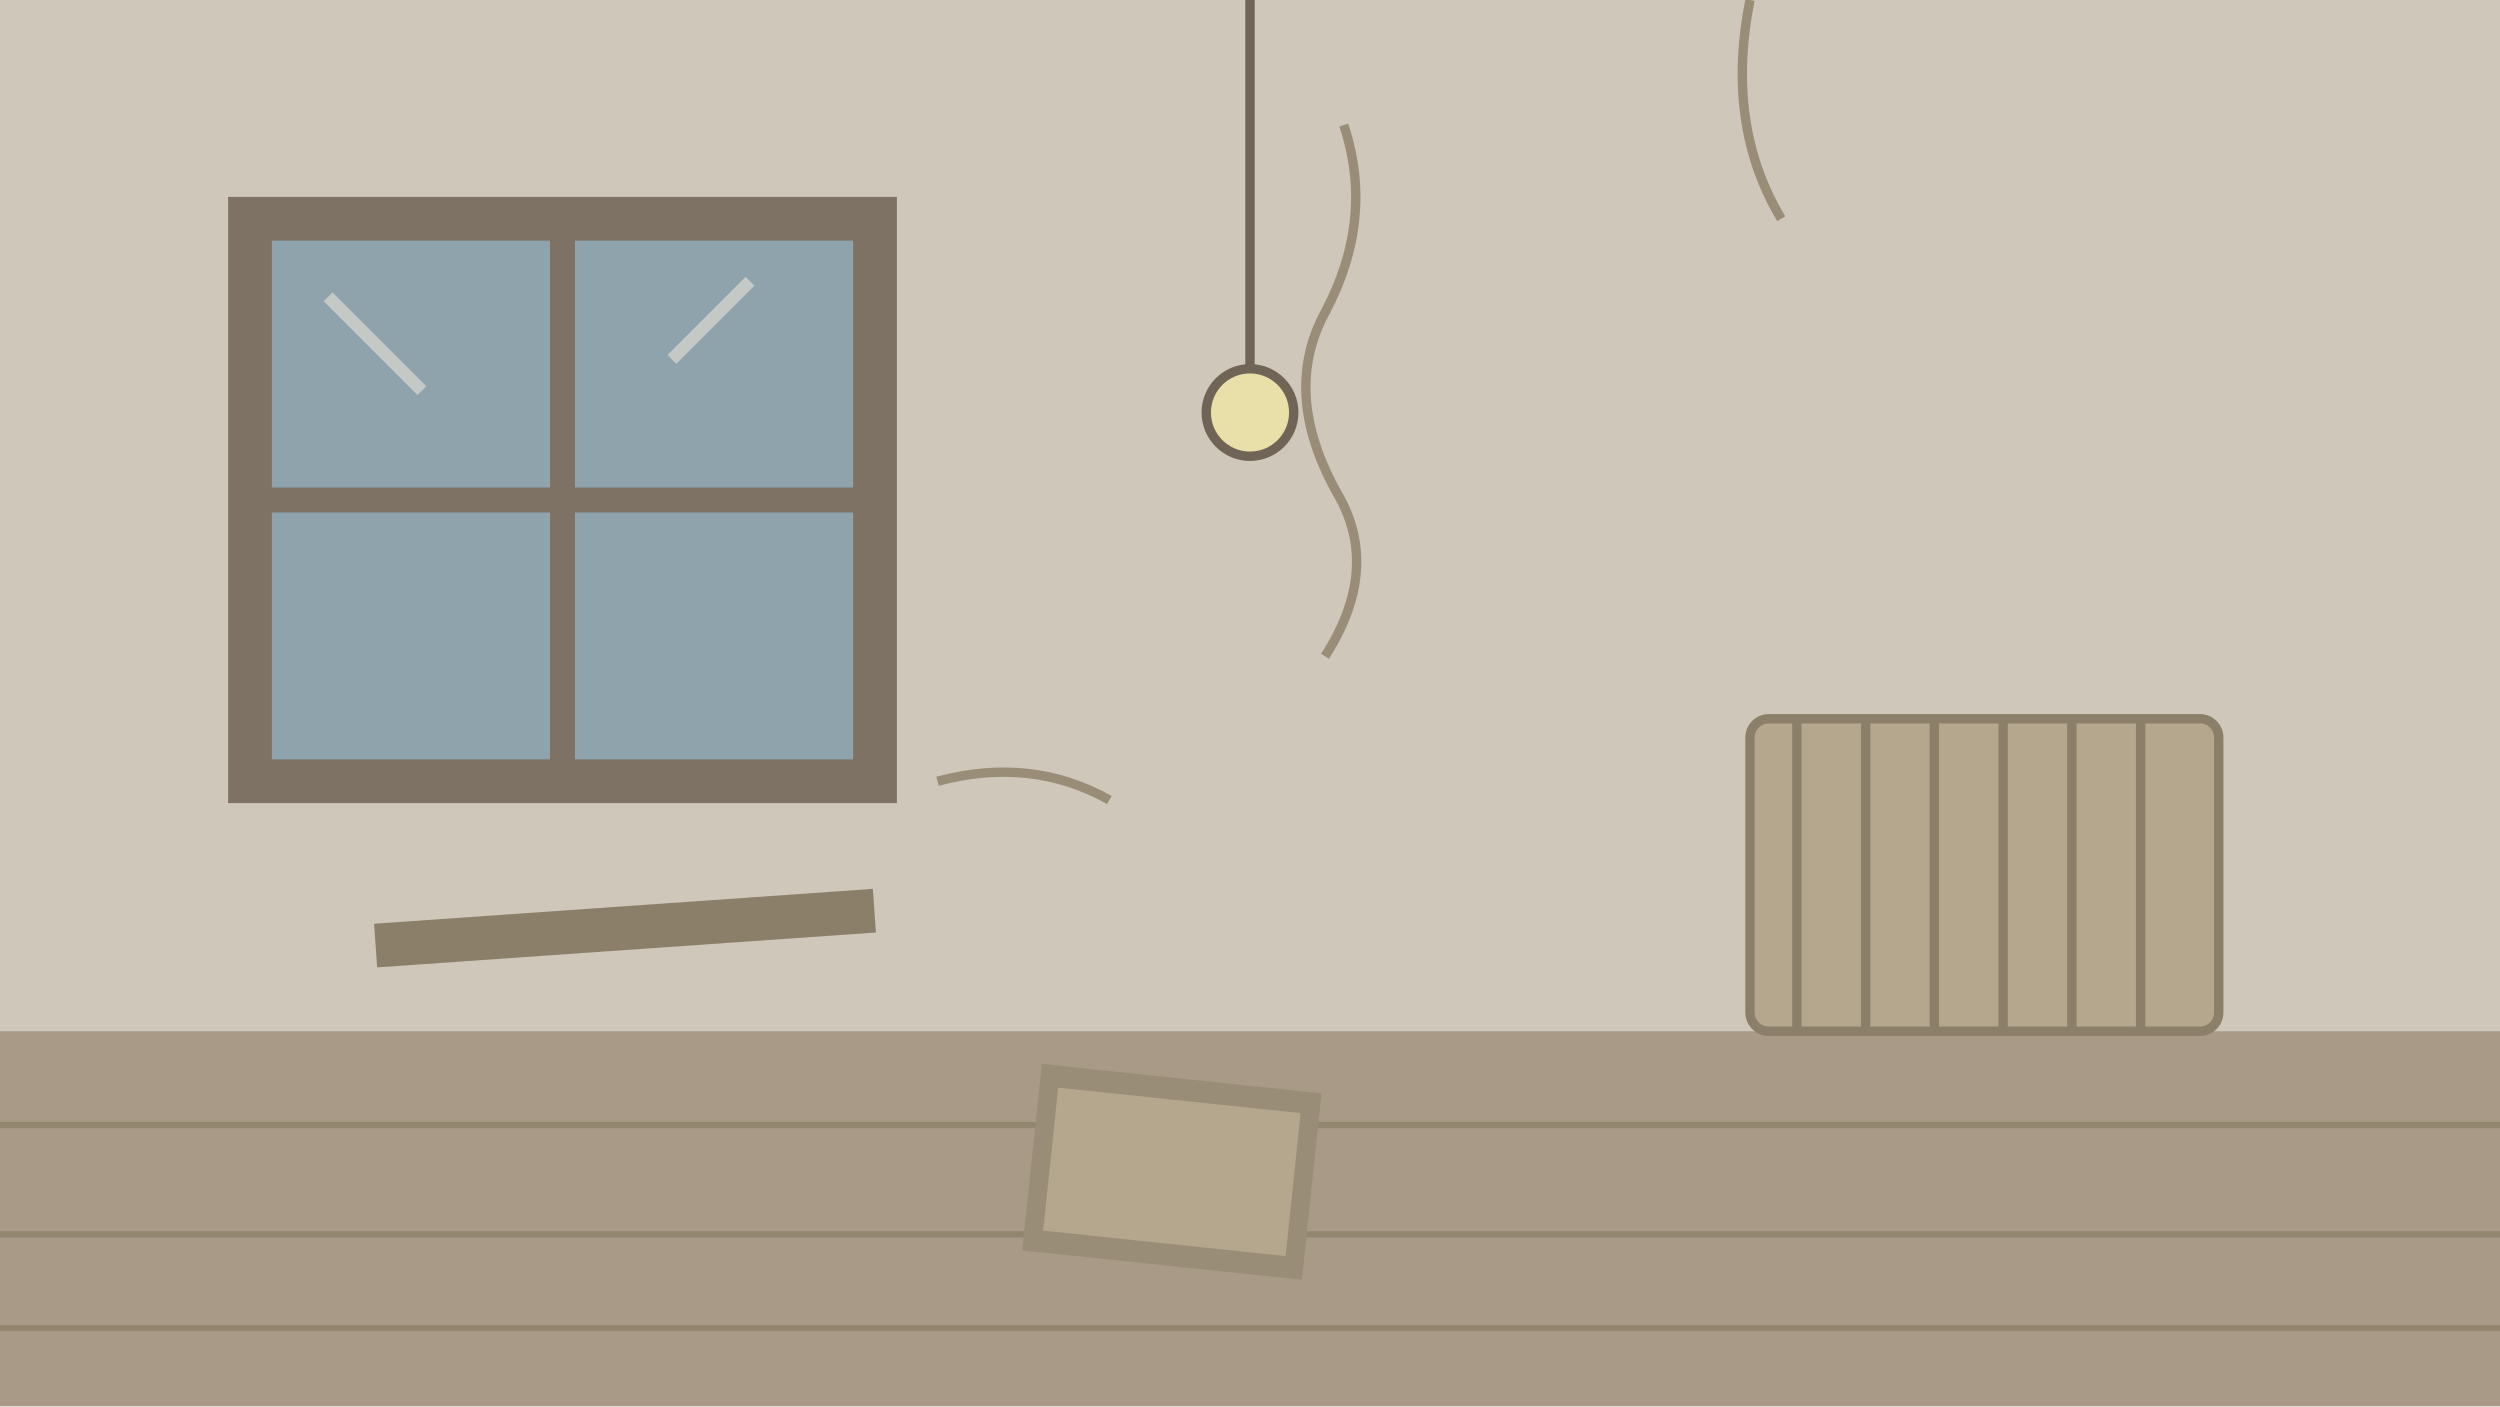
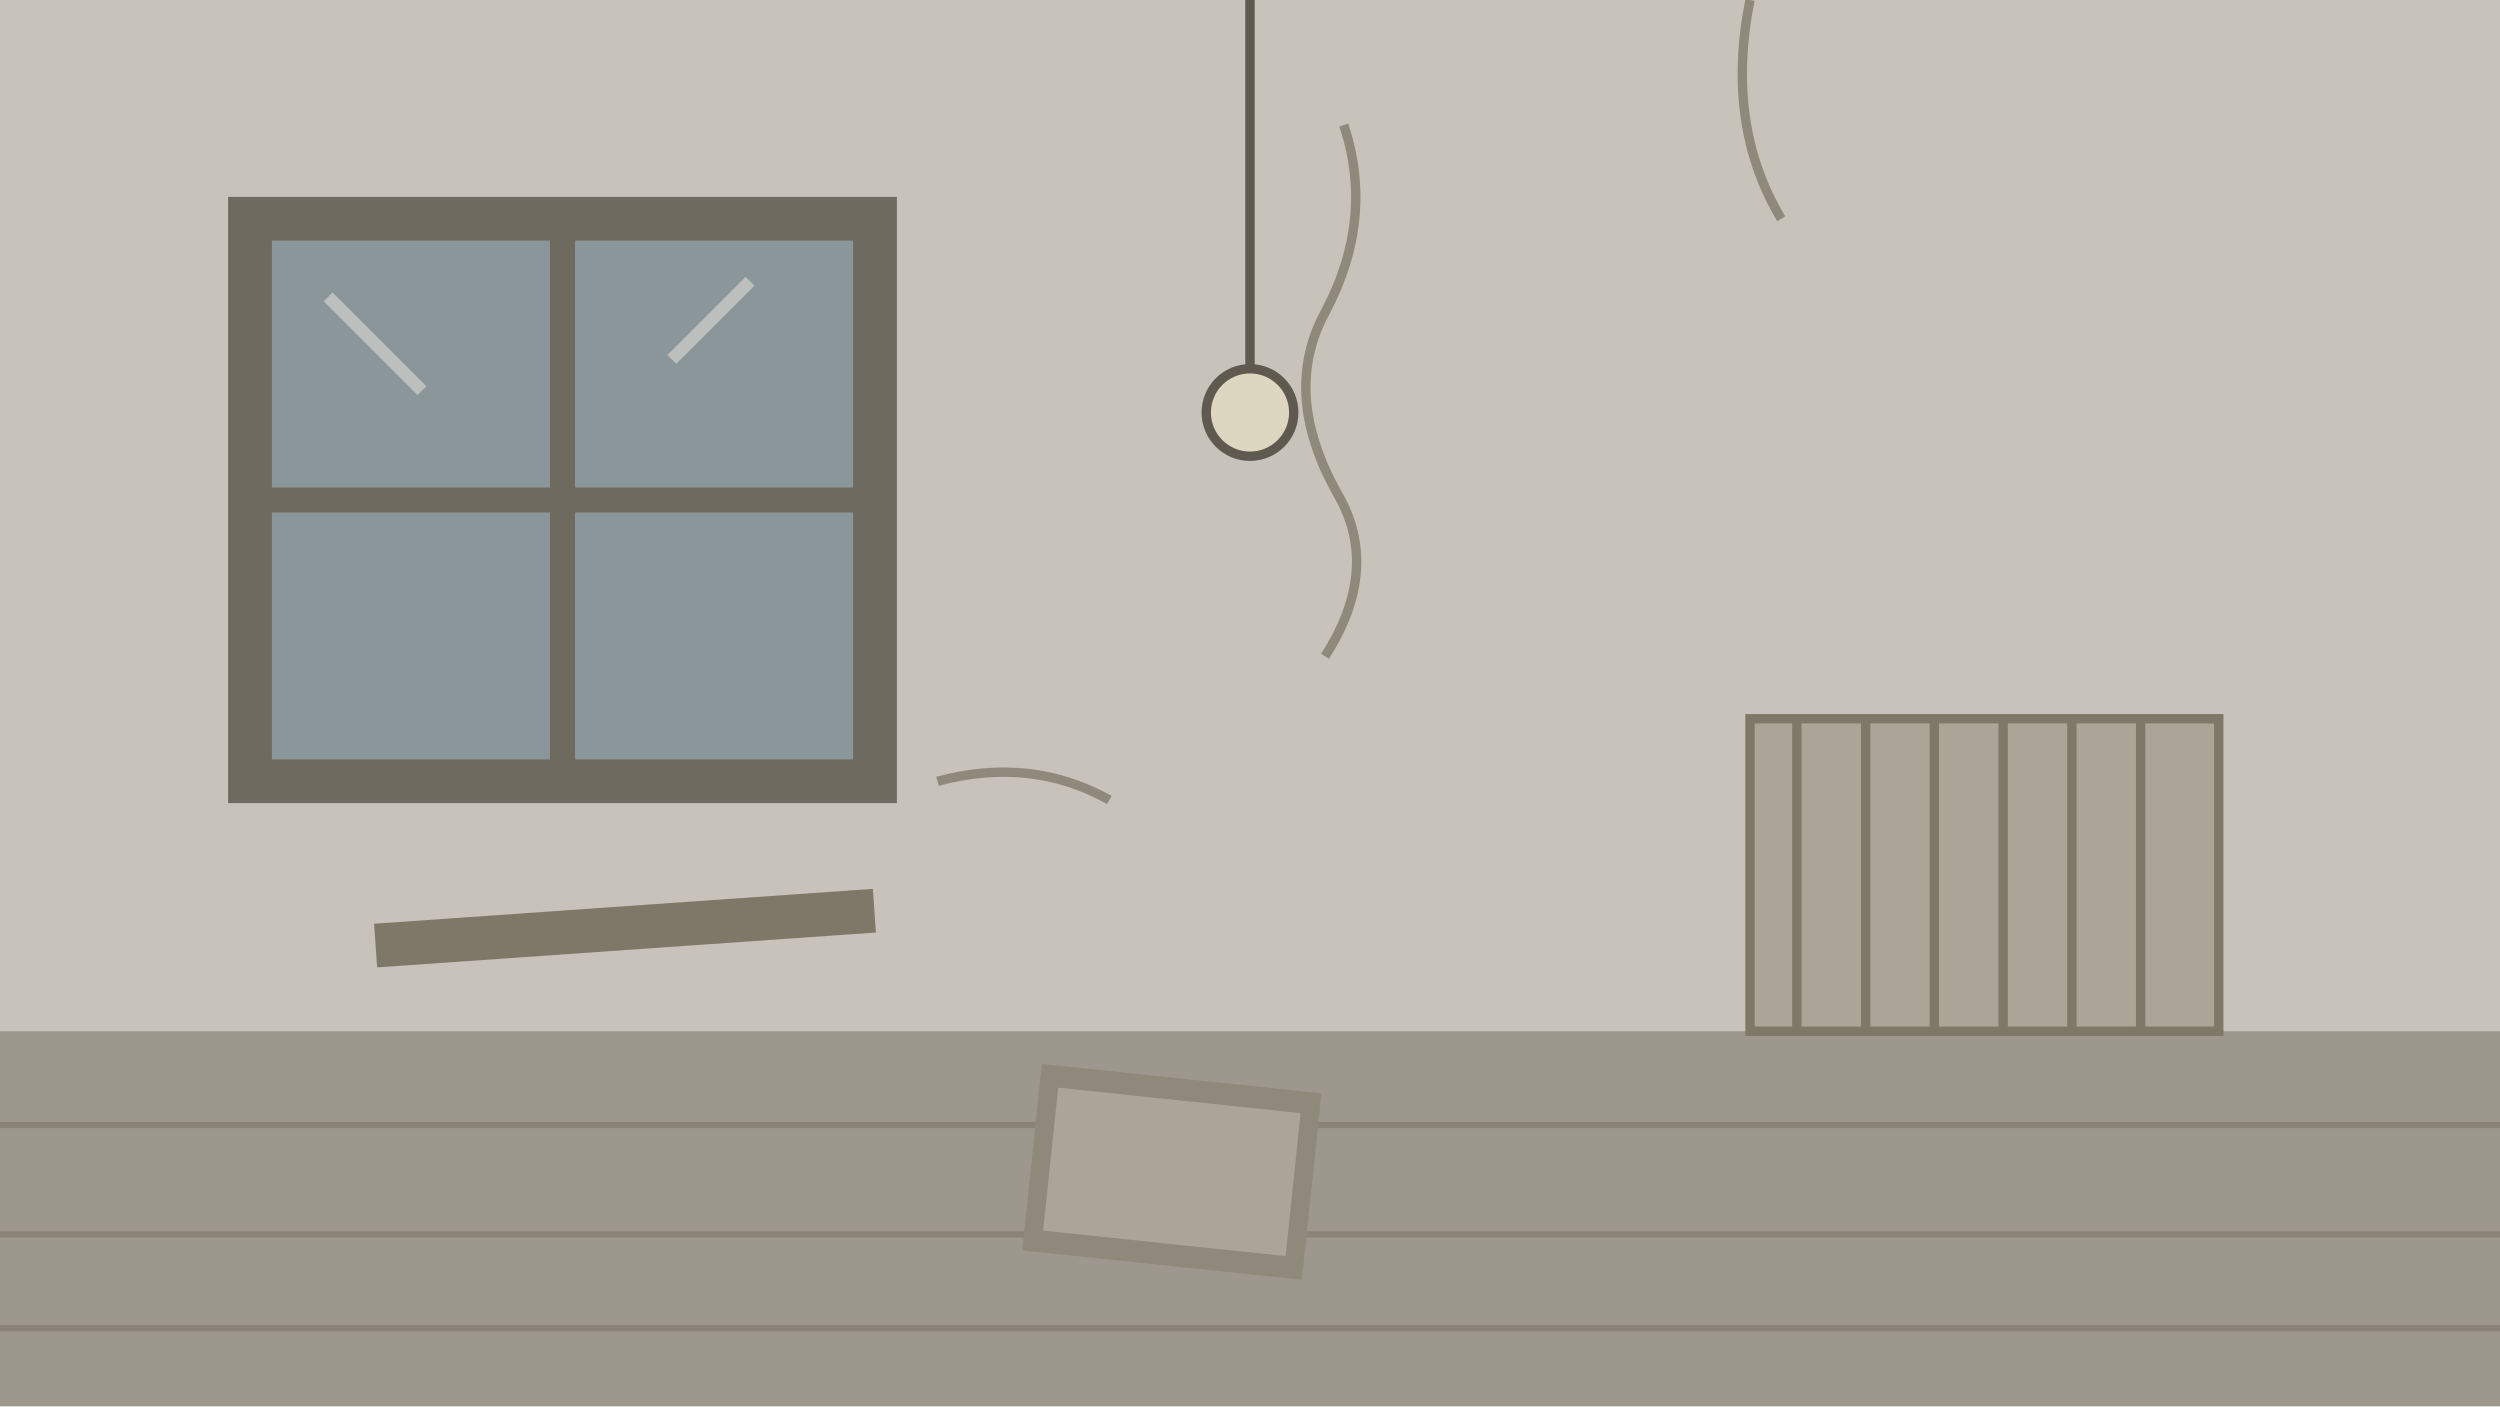
<svg xmlns="http://www.w3.org/2000/svg" viewBox="0 0 800 450" role="img" aria-label="Kamer voor de renovatie">
-   <rect width="800" height="450" fill="#cfc7ba" />
-   <rect y="330" width="800" height="120" fill="#a89a86" />
-   <g stroke="#93866f" stroke-width="2">
+   <rect width="800" height="450" fill="#c7c3ba" />
+   <rect y="330" width="800" height="120" fill="#9d988d" />
+   <g stroke="#8a8478" stroke-width="2">
    <line x1="0" y1="360" x2="800" y2="360" />
    <line x1="0" y1="395" x2="800" y2="395" />
    <line x1="0" y1="425" x2="800" y2="425" />
  </g>
-   <rect x="80" y="70" width="200" height="180" fill="#8fa3ad" />
-   <rect x="80" y="70" width="200" height="180" fill="none" stroke="#7d7263" stroke-width="14" />
-   <line x1="180" y1="70" x2="180" y2="250" stroke="#7d7263" stroke-width="8" />
-   <line x1="80" y1="160" x2="280" y2="160" stroke="#7d7263" stroke-width="8" />
-   <path d="M105 95 135 125 M240 90 215 115" stroke="#e8e2d6" stroke-width="4" opacity="0.6" />
-   <path d="M430 40 q10 30 -6 60 q-14 26 4 58 q14 24 -4 52" fill="none" stroke="#9a8d78" stroke-width="3" />
-   <path d="M560 0 q-8 40 10 70 M300 250 q30 -8 55 6" fill="none" stroke="#9a8d78" stroke-width="3" />
-   <line x1="400" y1="0" x2="400" y2="120" stroke="#6f6455" stroke-width="3" />
-   <circle cx="400" cy="132" r="14" fill="#e9dfa8" stroke="#6f6455" stroke-width="3" />
-   <g fill="#b5a68e" stroke="#8c7f6a" stroke-width="3">
-     <rect x="560" y="230" width="150" height="100" rx="6" />
+   <rect x="80" y="70" width="200" height="180" fill="#8b969a" />
+   <rect x="80" y="70" width="200" height="180" fill="none" stroke="#6f6a5f" stroke-width="14" />
+   <line x1="180" y1="70" x2="180" y2="250" stroke="#6f6a5f" stroke-width="8" />
+   <line x1="80" y1="160" x2="280" y2="160" stroke="#6f6a5f" stroke-width="8" />
+   <path d="M105 95 135 125 M240 90 215 115" stroke="#dedbd4" stroke-width="4" opacity="0.6" />
+   <path d="M430 40 q10 30 -6 60 q-14 26 4 58 q14 24 -4 52" fill="none" stroke="#8f897c" stroke-width="3" />
+   <path d="M560 0 q-8 40 10 70 M300 250 q30 -8 55 6" fill="none" stroke="#8f897c" stroke-width="3" />
+   <line x1="400" y1="0" x2="400" y2="120" stroke="#5f5a50" stroke-width="3" />
+   <circle cx="400" cy="132" r="14" fill="#ddd7c2" stroke="#5f5a50" stroke-width="3" />
+   <g fill="#aba598" stroke="#7e7869" stroke-width="3">
+     <rect x="560" y="230" width="150" height="100" rx="0" />
    <line x1="575" y1="230" x2="575" y2="330" />
    <line x1="597" y1="230" x2="597" y2="330" />
    <line x1="619" y1="230" x2="619" y2="330" />
    <line x1="641" y1="230" x2="641" y2="330" />
    <line x1="663" y1="230" x2="663" y2="330" />
    <line x1="685" y1="230" x2="685" y2="330" />
  </g>
-   <rect x="120" y="290" width="160" height="14" fill="#8c7f6a" transform="rotate(-4 200 297)" />
-   <rect x="330" y="345" width="90" height="60" fill="#9a8d78" transform="rotate(6 375 375)" />
-   <rect x="336" y="352" width="78" height="46" fill="#b5a68e" transform="rotate(6 375 375)" />
+   <rect x="120" y="290" width="160" height="14" fill="#7e7869" transform="rotate(-4 200 297)" />
+   <rect x="330" y="345" width="90" height="60" fill="#8f897c" transform="rotate(6 375 375)" />
+   <rect x="336" y="352" width="78" height="46" fill="#aba598" transform="rotate(6 375 375)" />
</svg>
